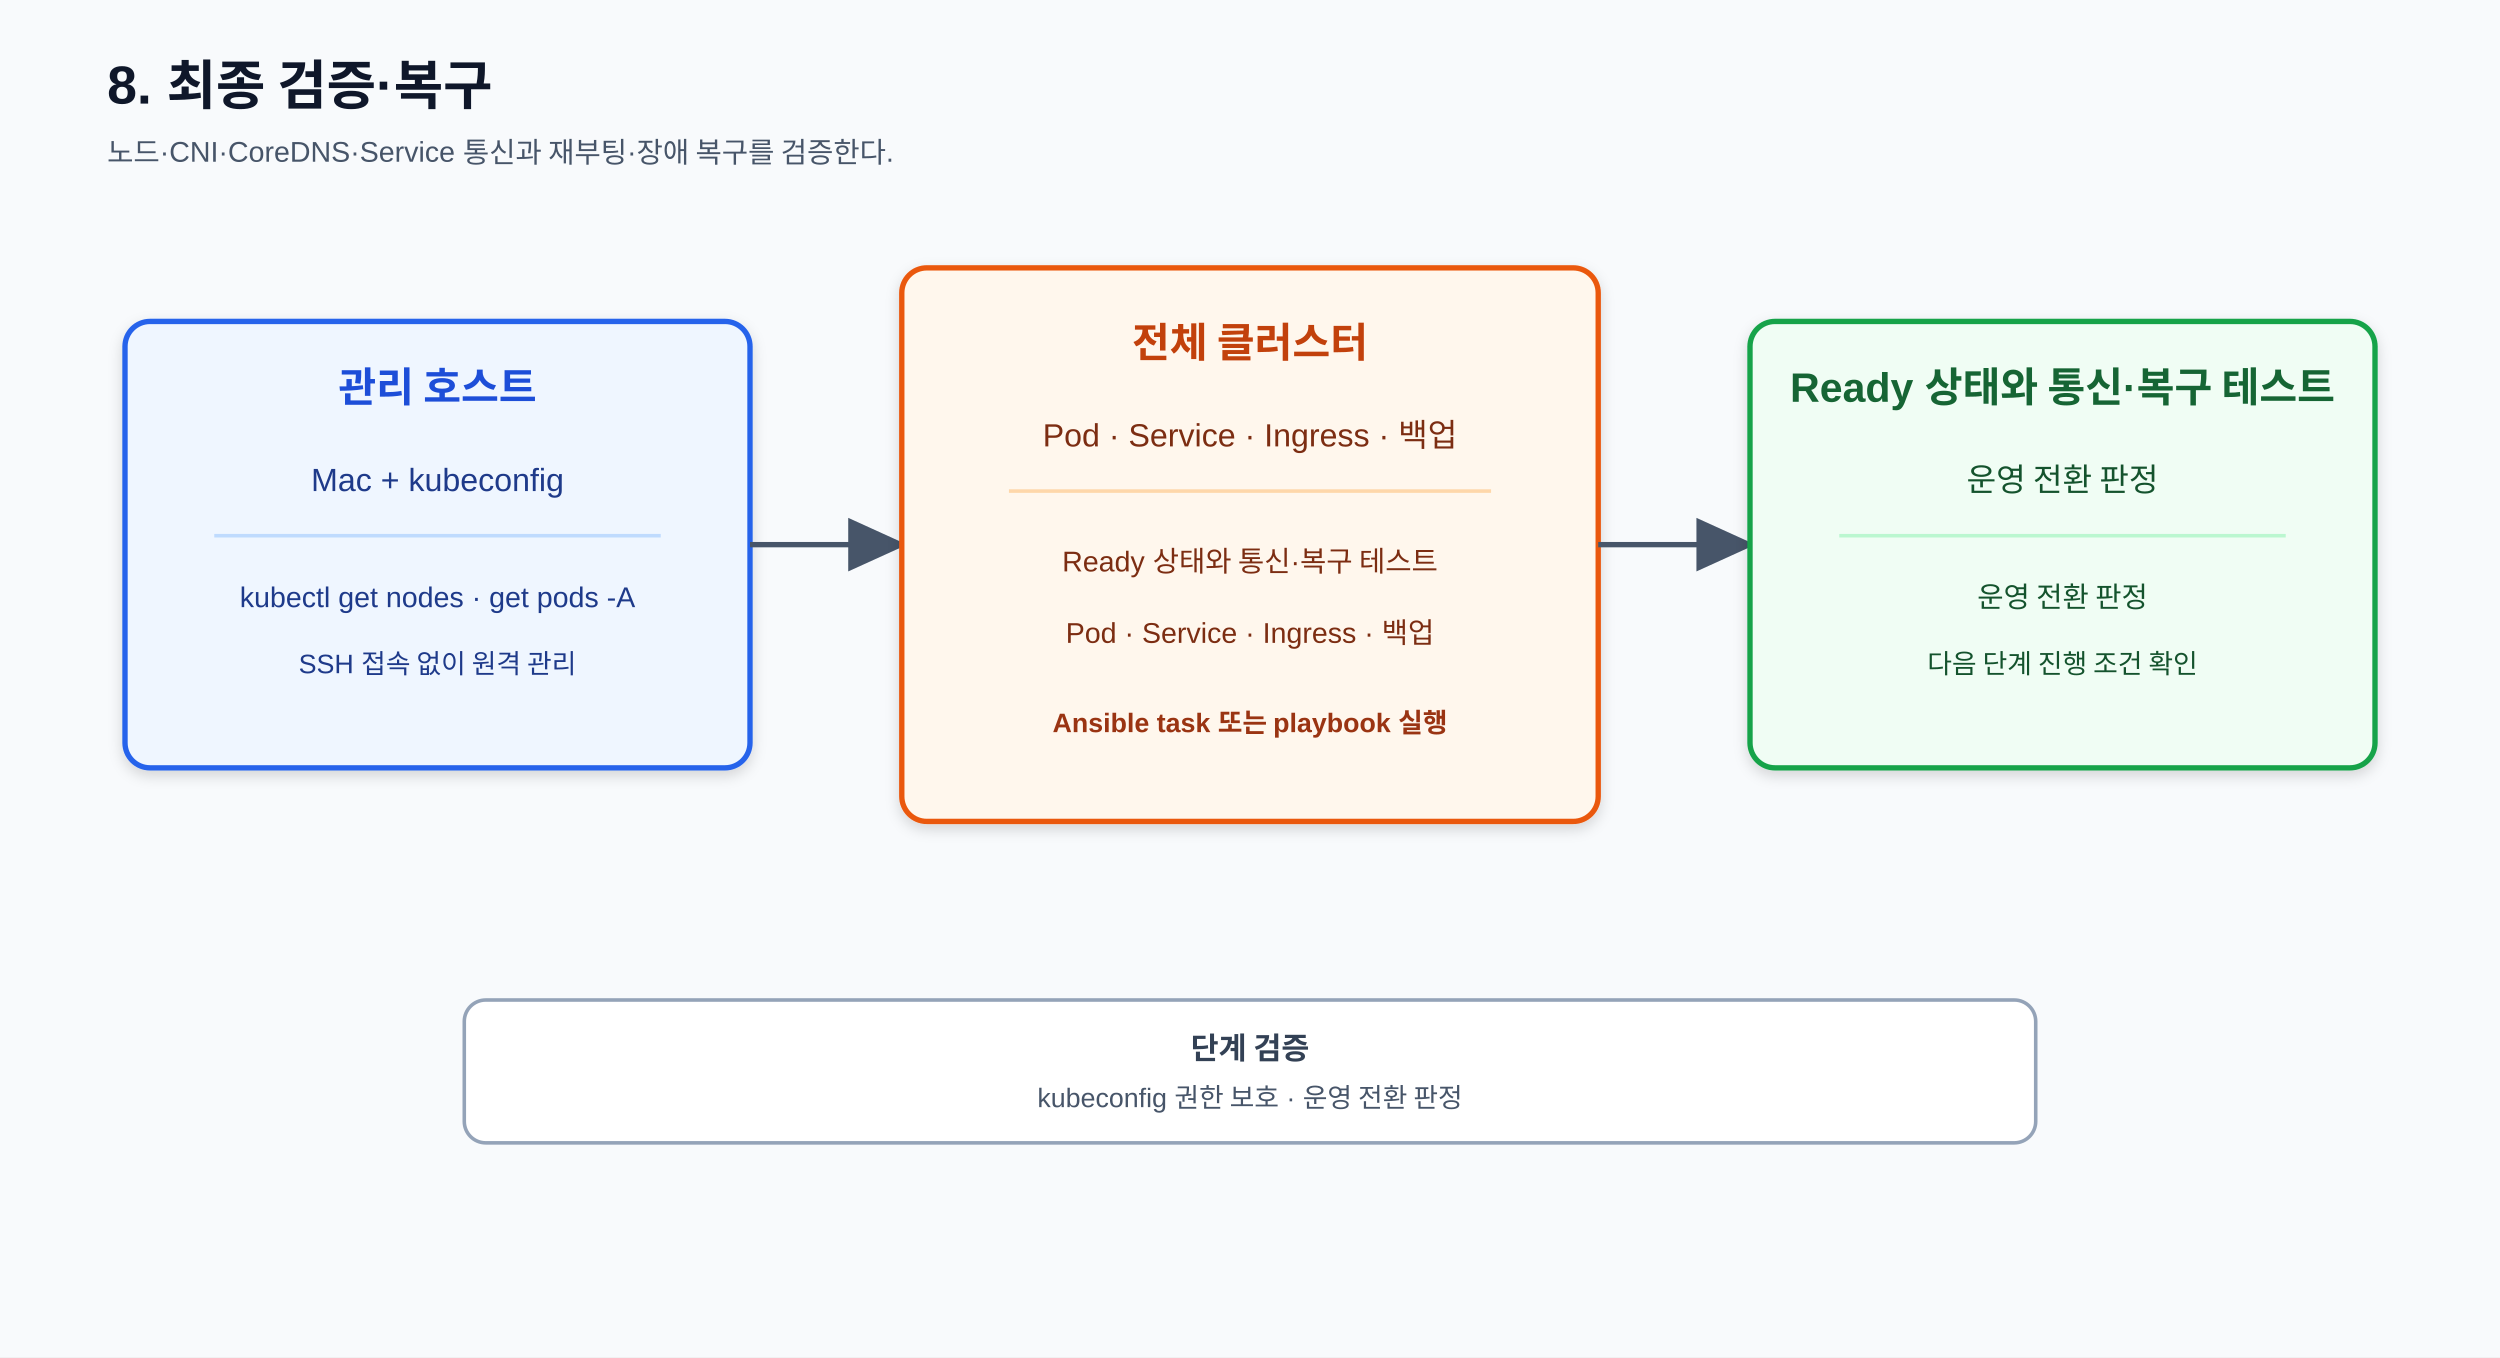
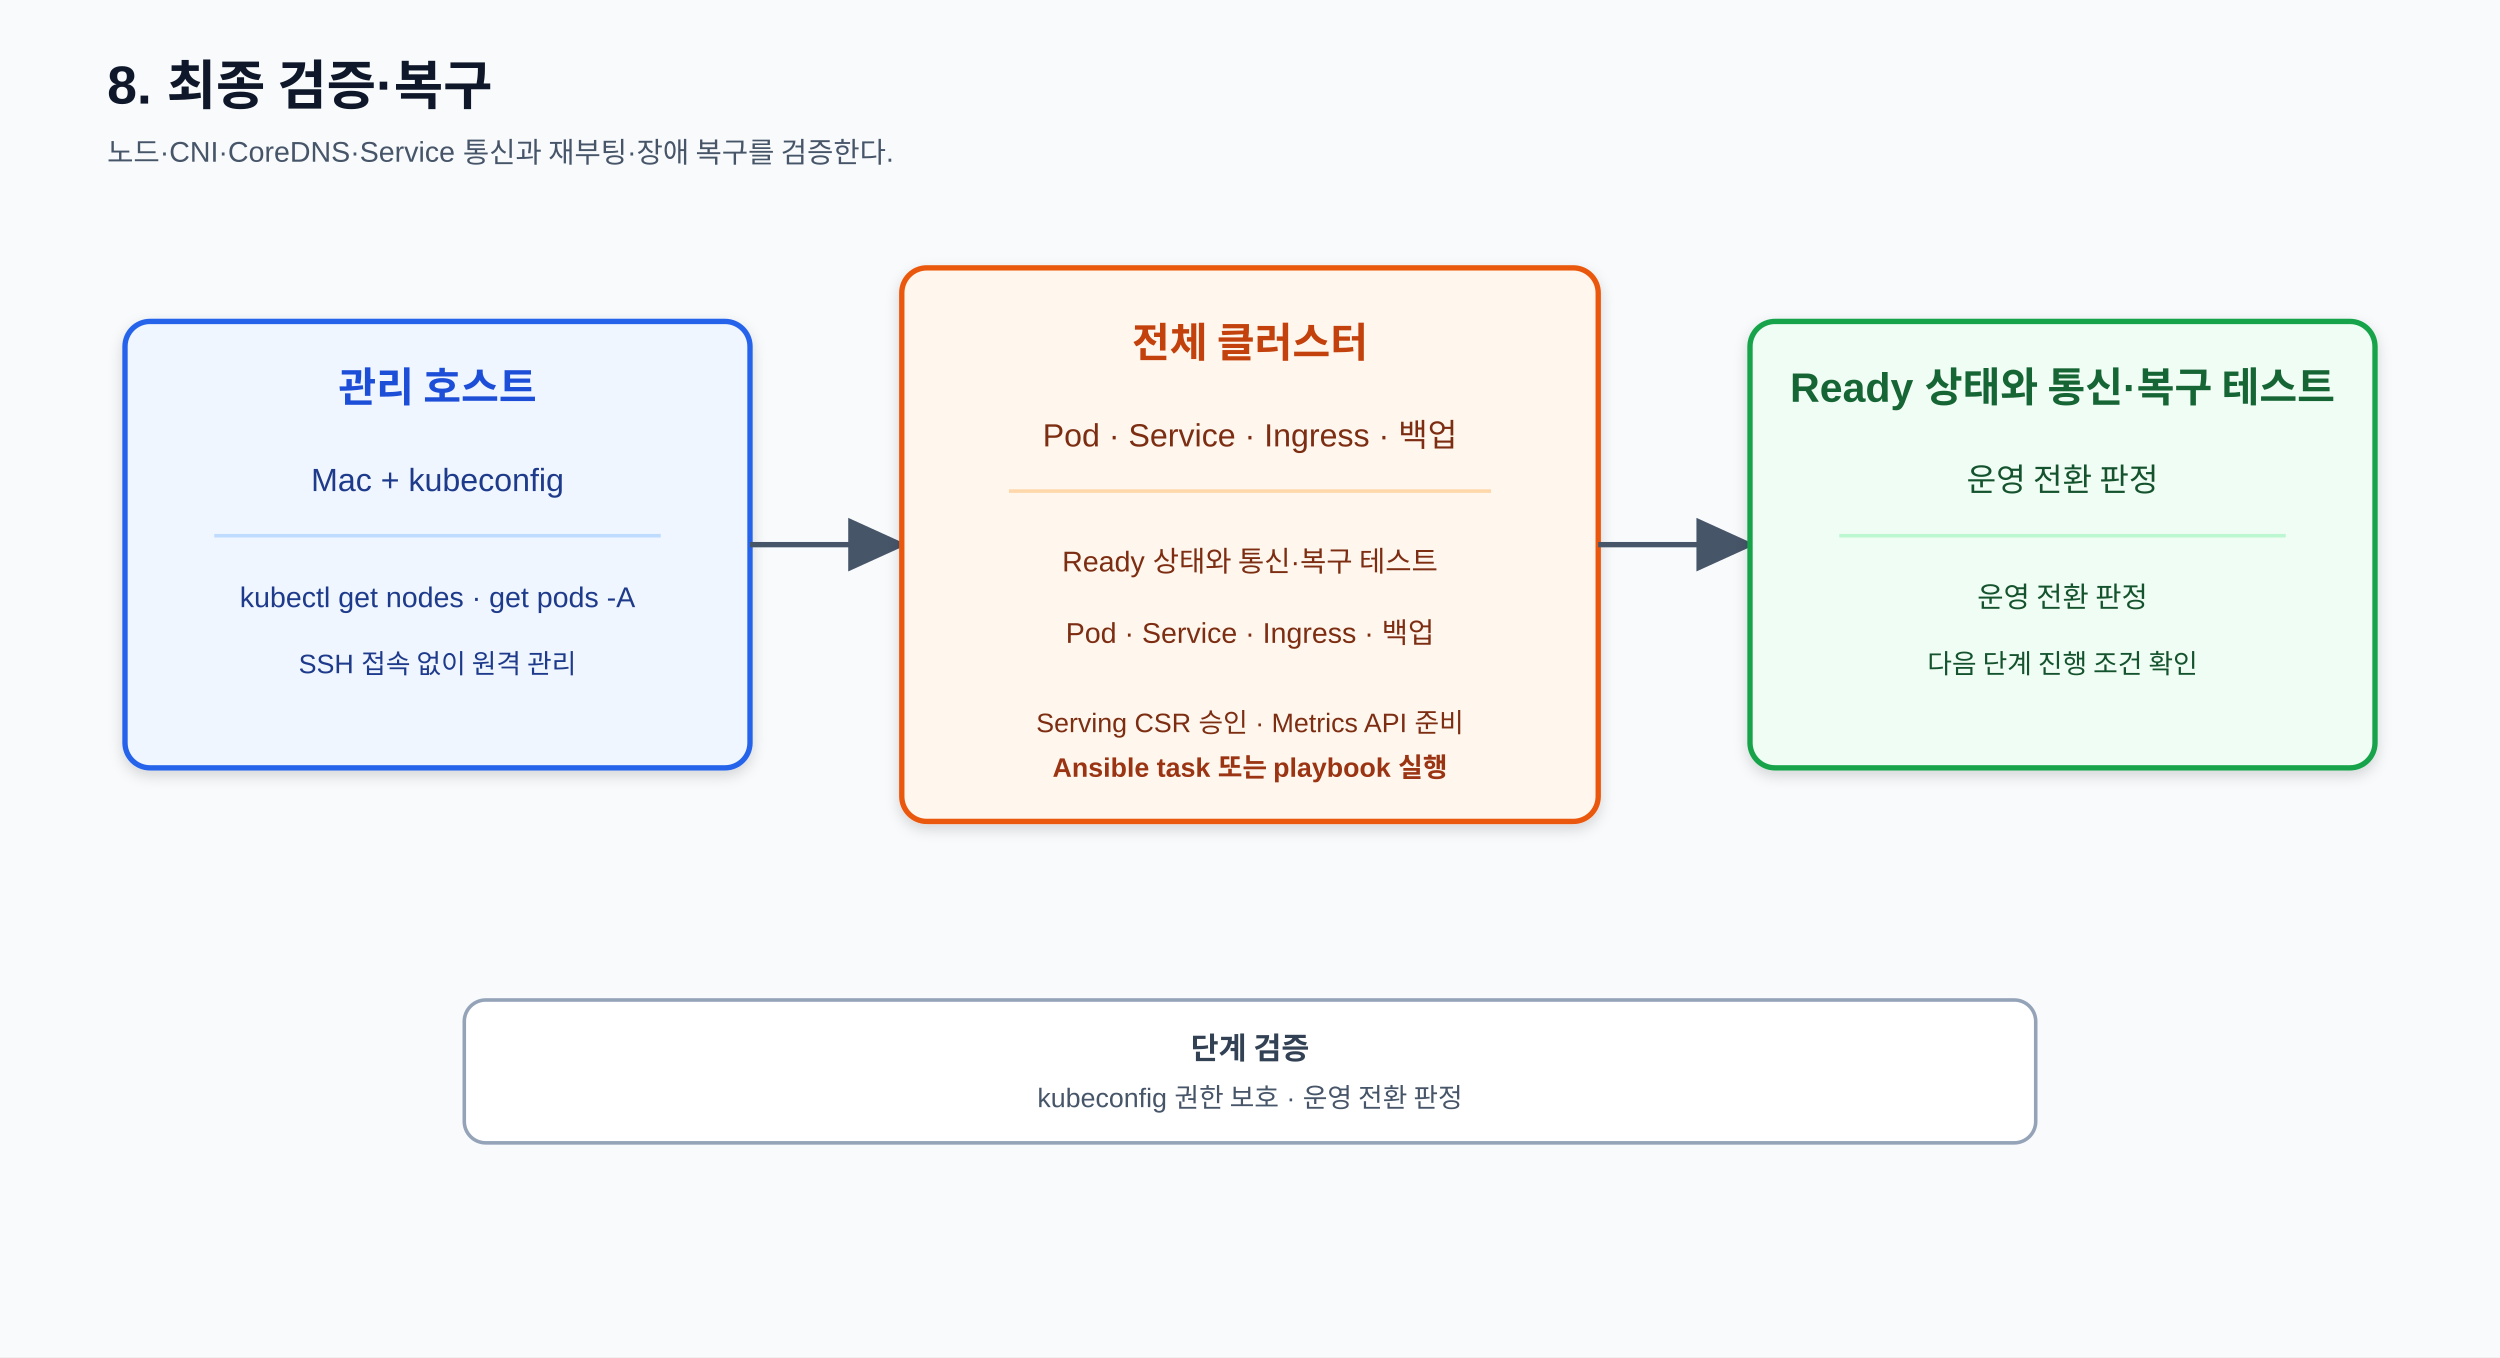
<svg xmlns="http://www.w3.org/2000/svg" viewBox="0 0 1400 760" width="1400" height="760" role="img" aria-labelledby="title desc">
  <defs>
    <marker id="arrow" markerWidth="12" markerHeight="12" refX="10" refY="5" orient="auto">
      <path d="M0,0 L11,5 L0,10 Z" fill="#475569" />
    </marker>
    <filter id="shadow" x="-20%" y="-20%" width="140%" height="150%">
      <feDropShadow dx="0" dy="3" stdDeviation="4" flood-opacity=".15" />
    </filter>
  </defs>
  <rect width="1400" height="760" fill="#f8fafc" />
  <text x="60" y="58" font-family="Arial,sans-serif" font-size="30" font-weight="700" fill="#0f172a">8. 최종 검증·복구</text>
  <text x="60" y="91" font-family="Arial,sans-serif" font-size="16" fill="#475569">노드·CNI·CoreDNS·Service 통신과 재부팅·장애 복구를 검증한다.</text>
  <rect x="70" y="180" width="350" height="250" rx="14" fill="#eff6ff" stroke="#2563eb" stroke-width="3" filter="url(#shadow)" />
  <text x="245" y="225" text-anchor="middle" font-family="Arial,sans-serif" font-size="23" font-weight="700" fill="#1d4ed8">관리 호스트</text>
  <text x="245" y="275" text-anchor="middle" font-family="Arial,sans-serif" font-size="18" fill="#1e3a8a">Mac + kubeconfig</text>
  <line x1="120" y1="300" x2="370" y2="300" stroke="#bfdbfe" stroke-width="2" />
  <text x="245" y="340" text-anchor="middle" font-family="Arial,sans-serif" font-size="16" fill="#1e3a8a">kubectl get nodes · get pods -A</text>
  <text x="245" y="377" text-anchor="middle" font-family="Arial,sans-serif" font-size="15" fill="#1e3a8a">SSH 접속 없이 원격 관리</text>
  <path d="M420 305 H505" stroke="#475569" stroke-width="3" marker-end="url(#arrow)" />
  <rect x="505" y="150" width="390" height="310" rx="14" fill="#fff7ed" stroke="#ea580c" stroke-width="3" filter="url(#shadow)" />
  <text x="700" y="200" text-anchor="middle" font-family="Arial,sans-serif" font-size="23" font-weight="700" fill="#c2410c">전체 클러스터</text>
  <text x="700" y="250" text-anchor="middle" font-family="Arial,sans-serif" font-size="18" fill="#7c2d12">Pod · Service · Ingress · 백업</text>
  <line x1="565" y1="275" x2="835" y2="275" stroke="#fed7aa" stroke-width="2" />
  <text x="700" y="320" text-anchor="middle" font-family="Arial,sans-serif" font-size="16" fill="#7c2d12">Ready 상태와 통신·복구 테스트</text>
  <text x="700" y="360" text-anchor="middle" font-family="Arial,sans-serif" font-size="16" fill="#7c2d12">Pod · Service · Ingress · 백업</text>
-   <text x="700" y="410" text-anchor="middle" font-family="Arial,sans-serif" font-size="15" font-weight="700" fill="#9a3412">Ansible task 또는 playbook 실행</text>
+   <text x="700" y="410" text-anchor="middle" font-family="Arial,sans-serif" font-size="15" fill="#7c2d12">Serving CSR 승인 · Metrics API 준비</text>
+   <text x="700" y="435" text-anchor="middle" font-family="Arial,sans-serif" font-size="15" font-weight="700" fill="#9a3412">Ansible task 또는 playbook 실행</text>
  <path d="M895 305 H980" stroke="#475569" stroke-width="3" marker-end="url(#arrow)" />
  <rect x="980" y="180" width="350" height="250" rx="14" fill="#f0fdf4" stroke="#16a34a" stroke-width="3" filter="url(#shadow)" />
  <text x="1155" y="225" text-anchor="middle" font-family="Arial,sans-serif" font-size="23" font-weight="700" fill="#166534">Ready 상태와 통신·복구 테스트</text>
  <text x="1155" y="275" text-anchor="middle" font-family="Arial,sans-serif" font-size="18" fill="#14532d">운영 전환 판정</text>
  <line x1="1030" y1="300" x2="1280" y2="300" stroke="#bbf7d0" stroke-width="2" />
  <text x="1155" y="340" text-anchor="middle" font-family="Arial,sans-serif" font-size="16" fill="#14532d">운영 전환 판정</text>
  <text x="1155" y="377" text-anchor="middle" font-family="Arial,sans-serif" font-size="15" fill="#14532d">다음 단계 진행 조건 확인</text>
  <rect x="260" y="560" width="880" height="80" rx="12" fill="#ffffff" stroke="#94a3b8" stroke-width="2" />
  <text x="700" y="593" text-anchor="middle" font-family="Arial,sans-serif" font-size="17" font-weight="700" fill="#334155">단계 검증</text>
  <text x="700" y="620" text-anchor="middle" font-family="Arial,sans-serif" font-size="15" fill="#475569">kubeconfig 권한 보호 · 운영 전환 판정</text>
</svg>
